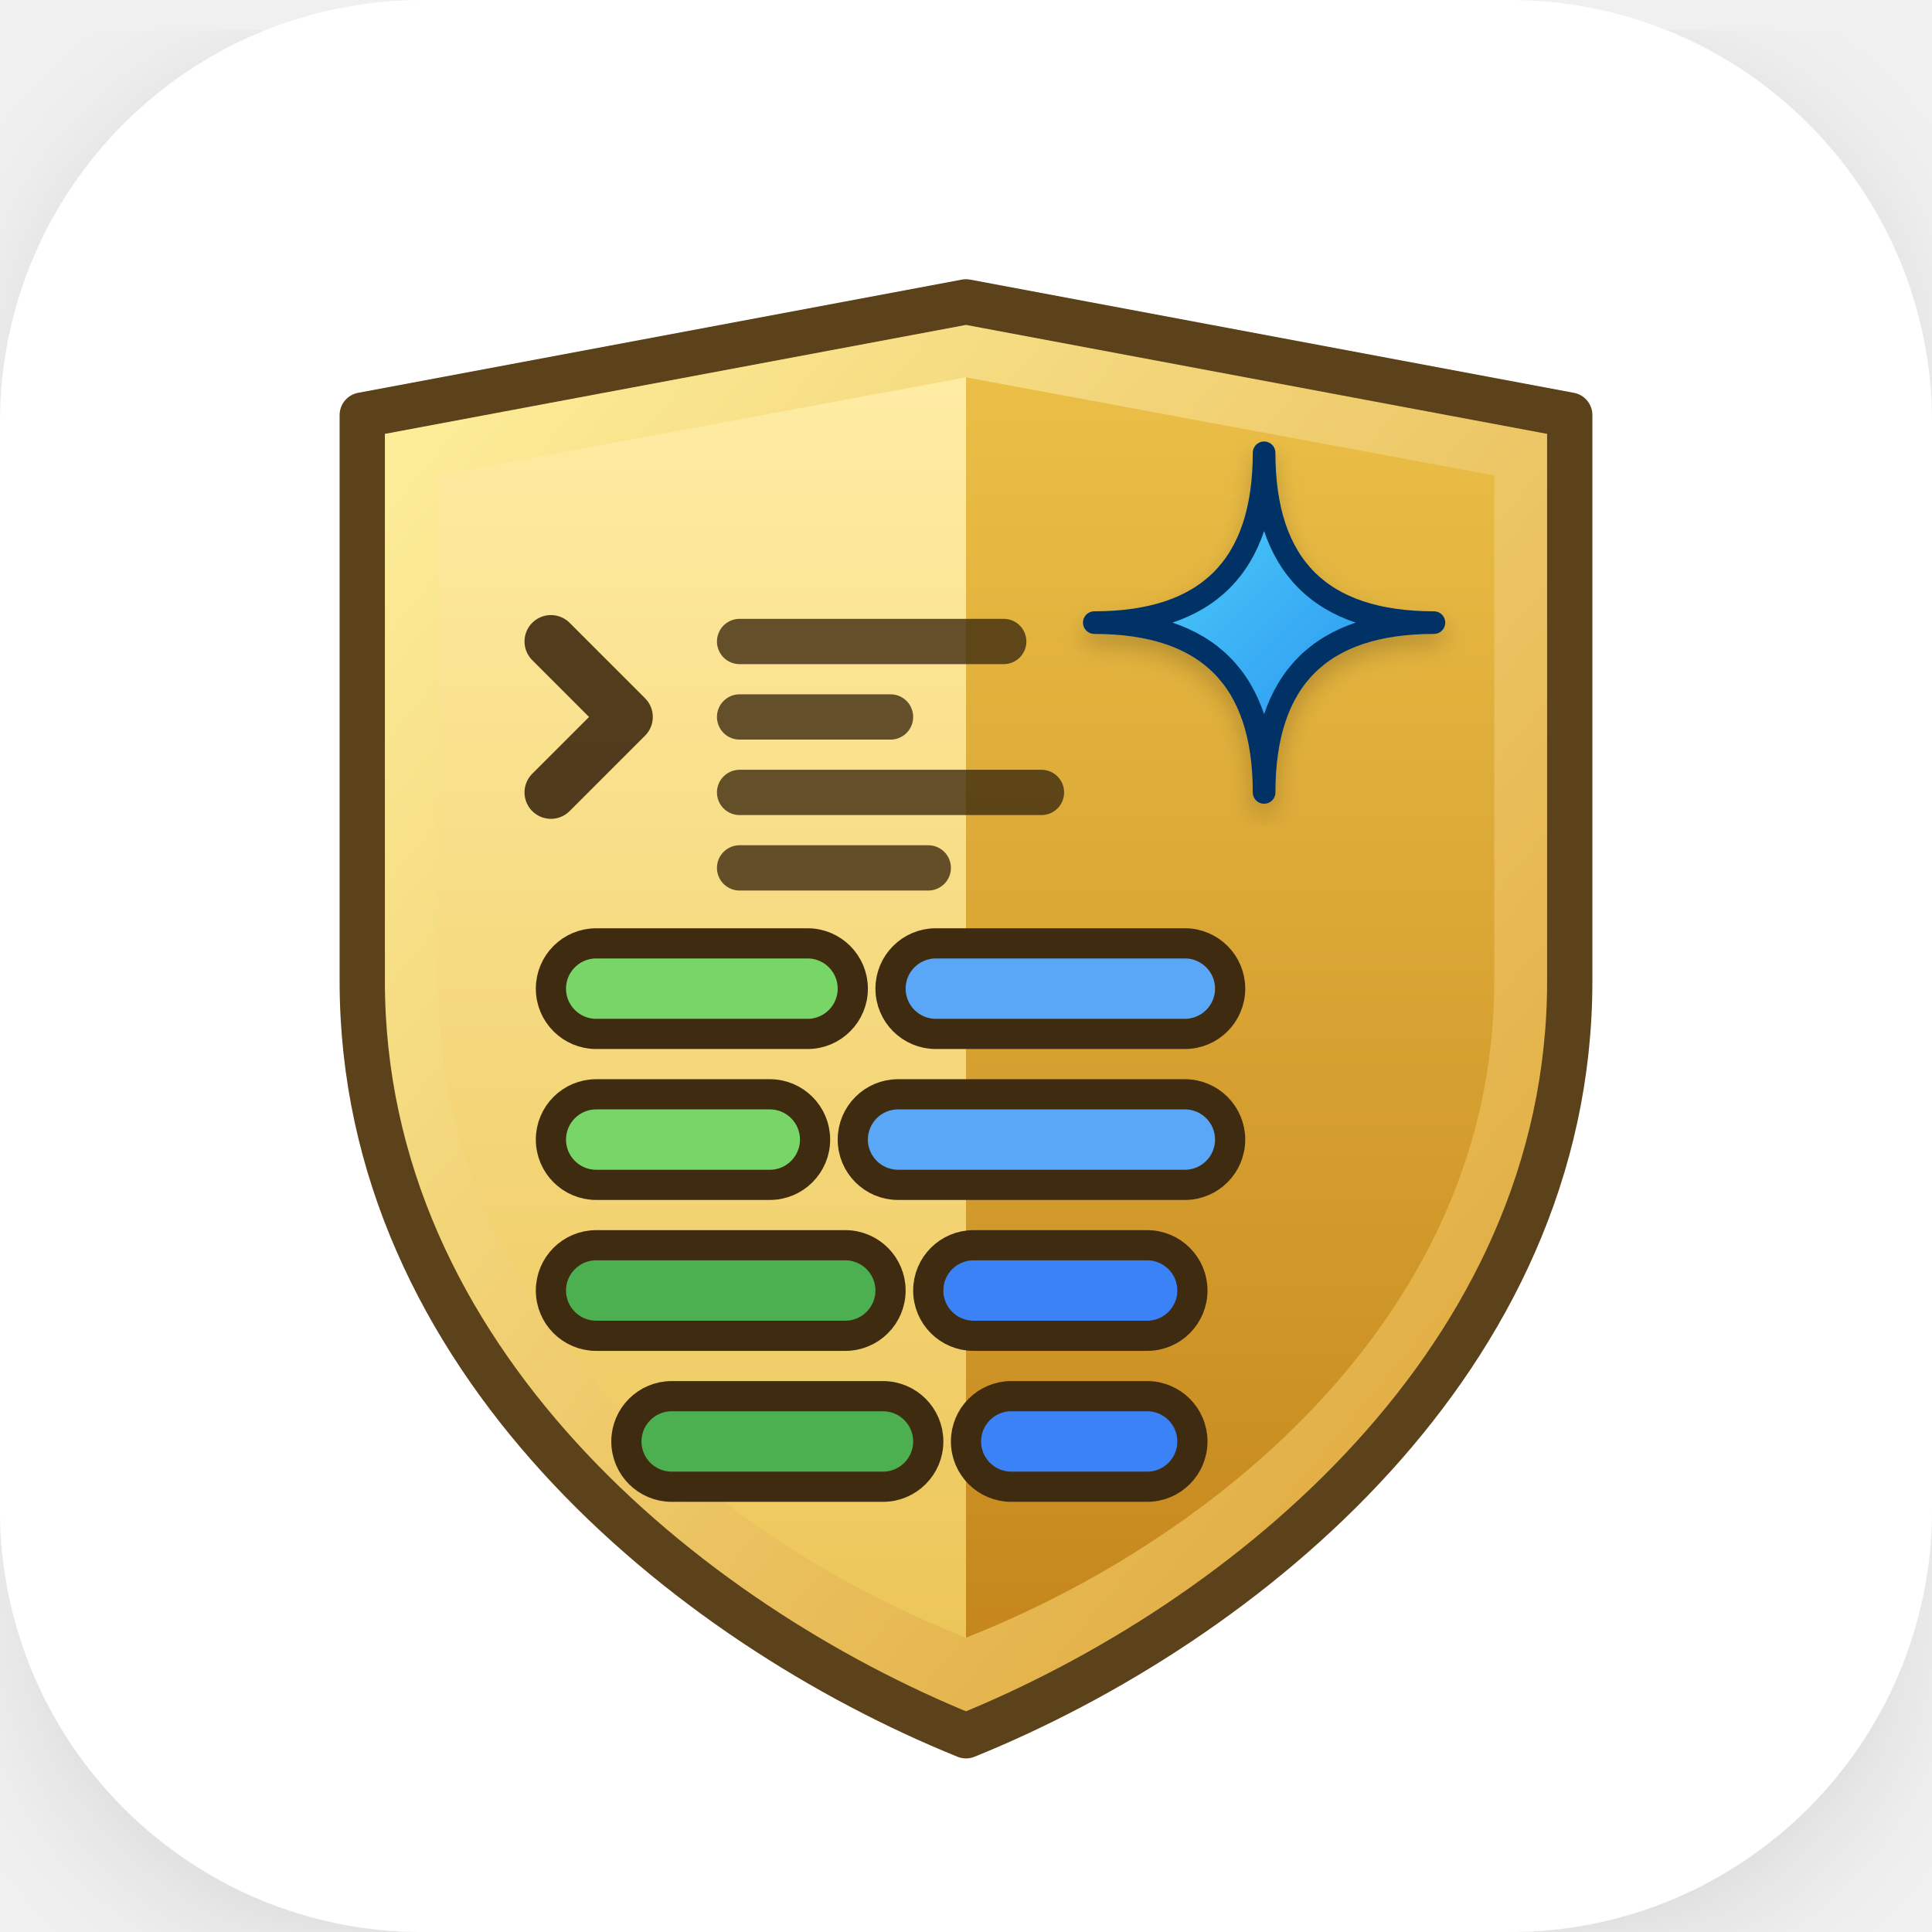
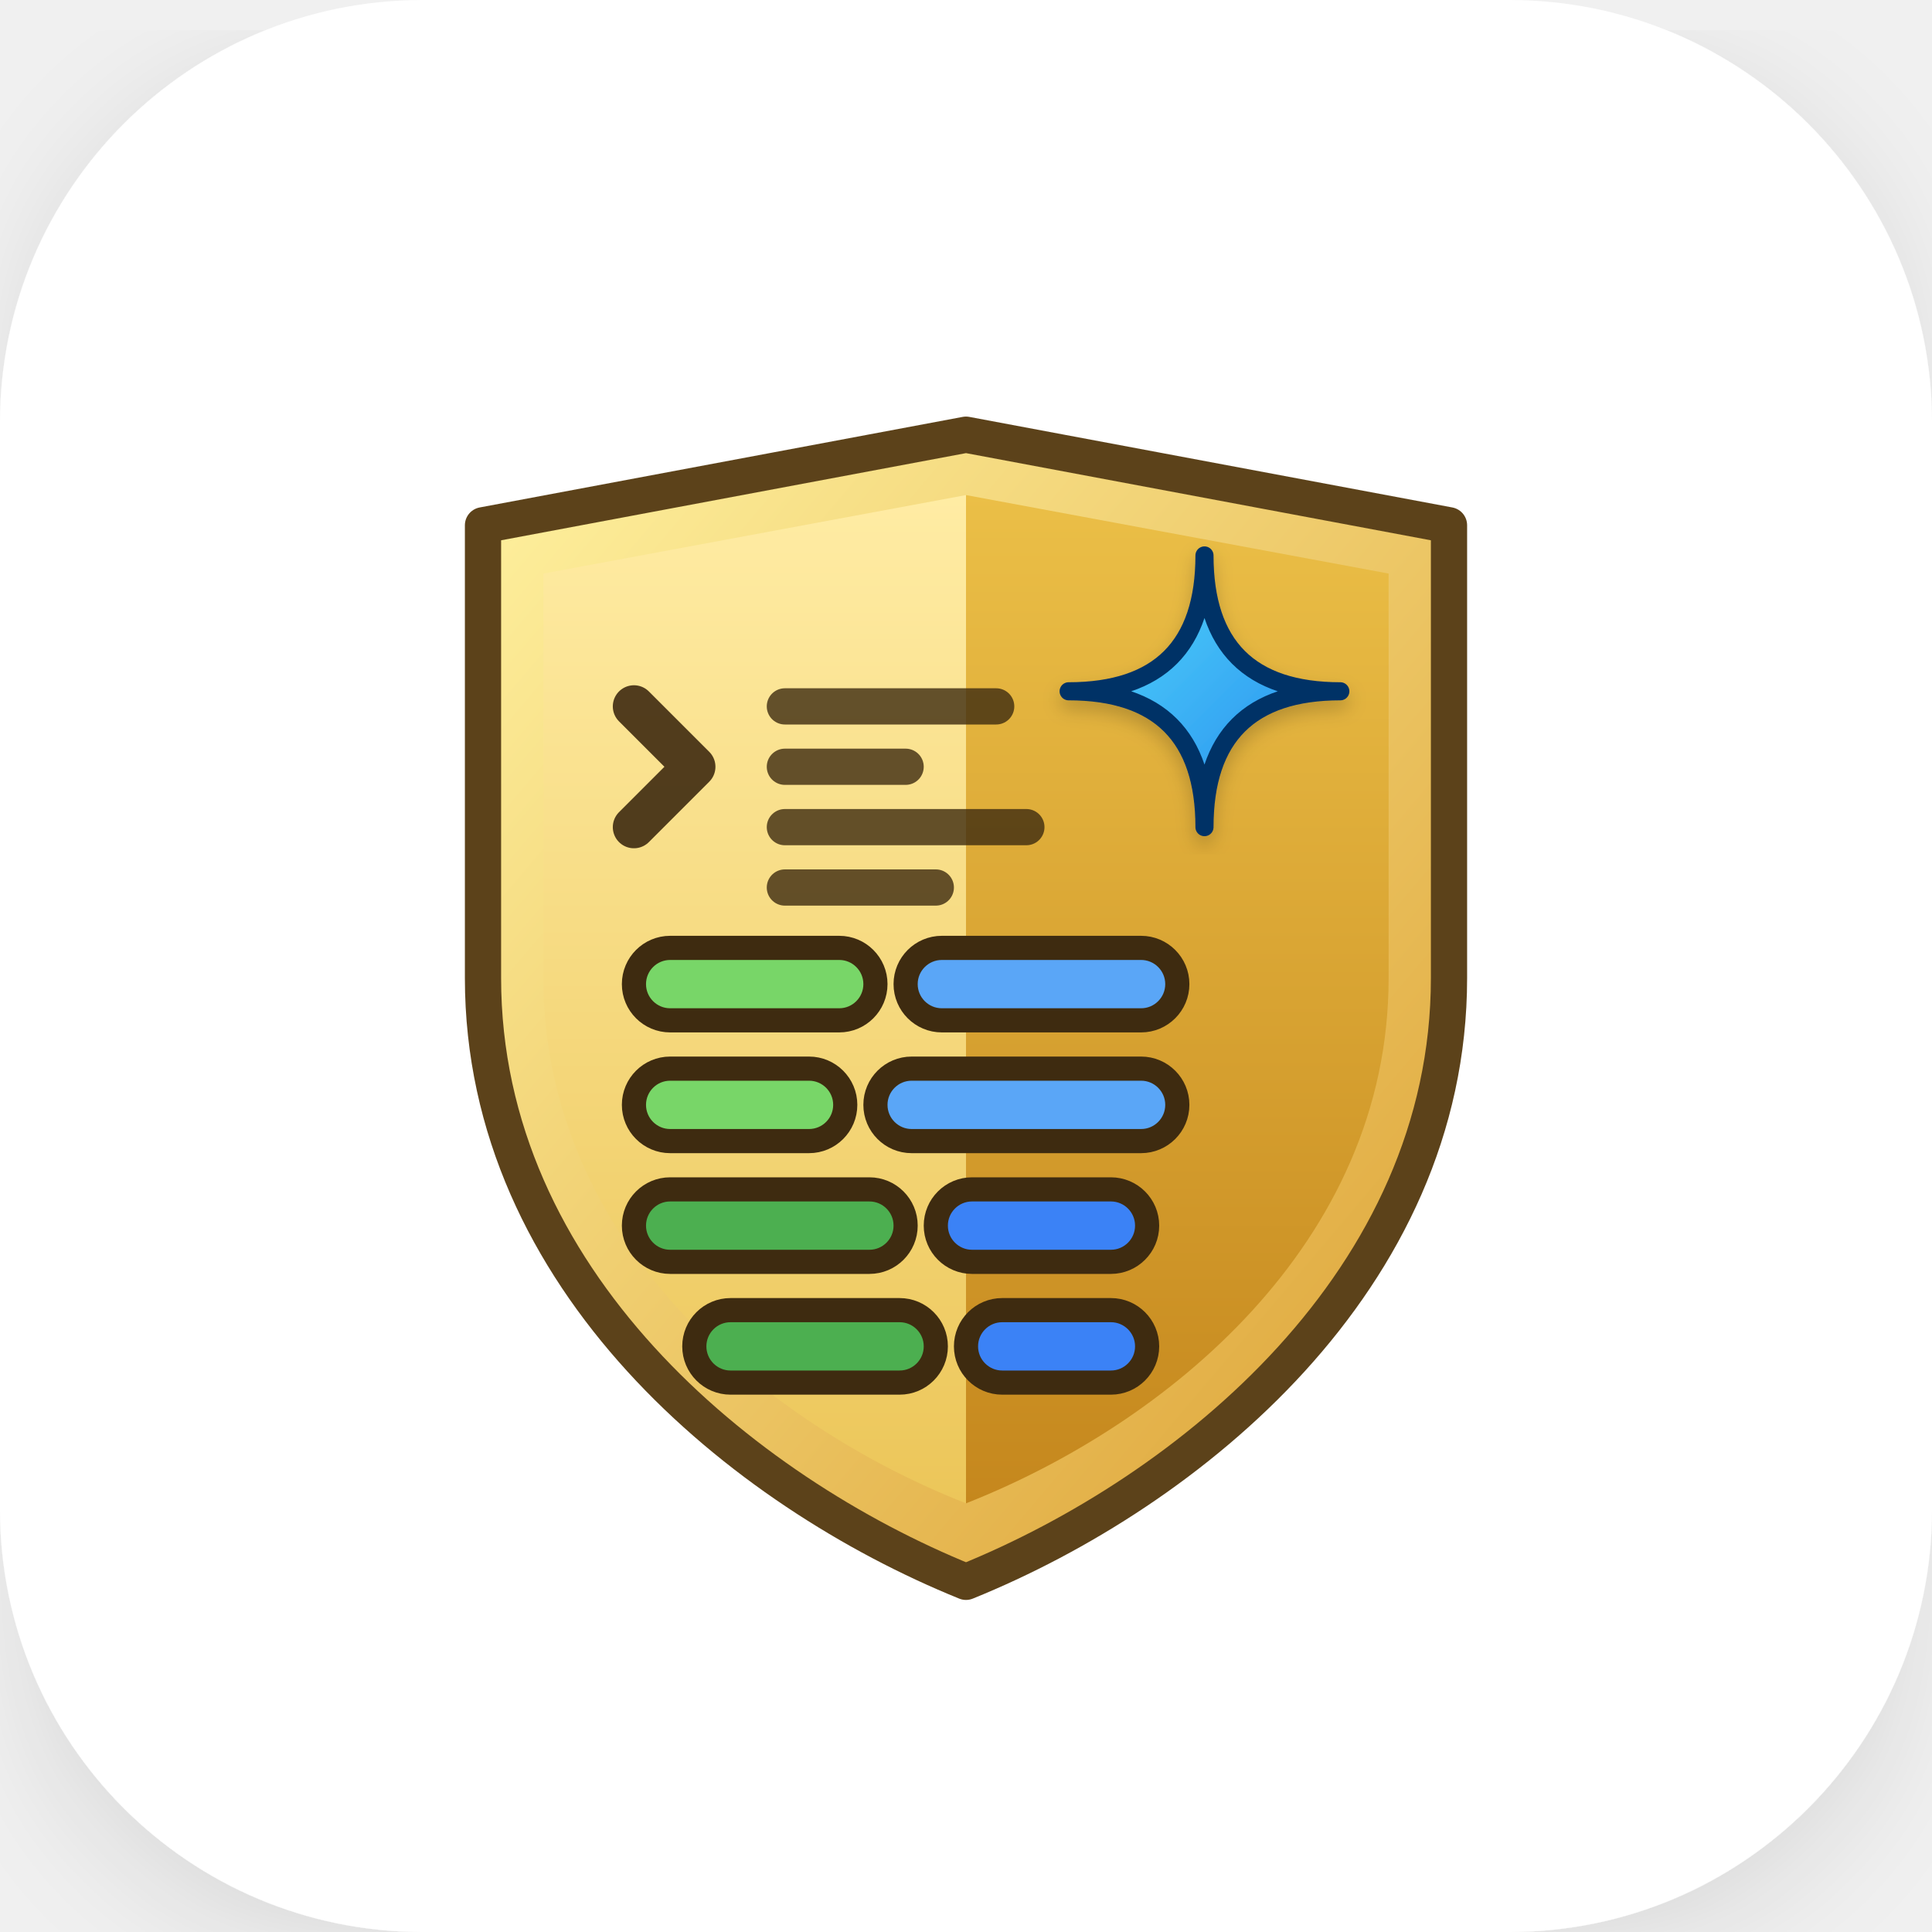
<svg xmlns="http://www.w3.org/2000/svg" width="512" height="512" viewBox="0 0 512 512">
  <defs>
    <rect id="bg" width="512" height="512" rx="112" fill="#FFFFFF" />
    <filter id="appShadow" x="-10%" y="-10%" width="120%" height="120%">
      <feDropShadow dx="0" dy="8" stdDeviation="16" flood-color="#000000" flood-opacity="0.1" />
    </filter>
    <linearGradient id="shieldOuterGrad" x1="0%" y1="0%" x2="100%" y2="100%">
      <stop offset="0%" stop-color="#FFF2A0" />
      <stop offset="100%" stop-color="#DCA032" />
    </linearGradient>
    <linearGradient id="shieldLeftGrad" x1="0%" y1="0%" x2="0%" y2="100%">
      <stop offset="0%" stop-color="#FFECA4" />
      <stop offset="100%" stop-color="#ECC659" />
    </linearGradient>
    <linearGradient id="shieldRightGrad" x1="0%" y1="0%" x2="0%" y2="100%">
      <stop offset="0%" stop-color="#EBBF47" />
      <stop offset="100%" stop-color="#C5871D" />
    </linearGradient>
    <linearGradient id="starGrad" x1="0%" y1="0%" x2="100%" y2="100%">
      <stop offset="0%" stop-color="#56DDFB" />
      <stop offset="100%" stop-color="#2185EE" />
    </linearGradient>
    <filter id="innerShadow" x="-10%" y="-10%" width="120%" height="120%">
      <feDropShadow dx="0" dy="4" stdDeviation="4" flood-color="#000000" flood-opacity="0.2" />
    </filter>
  </defs>
  <g filter="url(#appShadow)">
    <use href="#bg" />
  </g>
-   <path d="M256 80             L416 110             L416 260             C416 360 330 430 256 460             C182 430 96 360 96 260             L96 110 Z" fill="url(#shieldOuterGrad)" stroke="#5C421A" stroke-width="12" stroke-linejoin="round" />
-   <path d="M256 100             L116 126             L116 260             C116 348 190 408 256 434 Z" fill="url(#shieldLeftGrad)" />
-   <path d="M256 100             L396 126             L396 260             C396 348 322 408 256 434 Z" fill="url(#shieldRightGrad)" />
-   <g transform="translate(136, 150)" stroke="#3E2B10" stroke-linecap="round" stroke-linejoin="round">
-     <polyline points="10,20 30,40 10,60" fill="none" stroke-width="14" stroke-opacity="0.9" />
-     <line x1="60" y1="20" x2="130" y2="20" stroke-width="12" stroke-opacity="0.8" />
-     <line x1="60" y1="40" x2="100" y2="40" stroke-width="12" stroke-opacity="0.8" />
-     <line x1="60" y1="60" x2="140" y2="60" stroke-width="12" stroke-opacity="0.8" />
-     <line x1="60" y1="80" x2="110" y2="80" stroke-width="12" stroke-opacity="0.8" />
-     <rect x="10" y="100" width="80" height="24" rx="12" fill="#78D668" stroke-width="8" />
-     <rect x="10" y="140" width="70" height="24" rx="12" fill="#78D668" stroke-width="8" />
-     <rect x="10" y="180" width="90" height="24" rx="12" fill="#4CAF50" stroke-width="8" />
-     <rect x="30" y="220" width="80" height="24" rx="12" fill="#4CAF50" stroke-width="8" />
-     <rect x="100" y="100" width="90" height="24" rx="12" fill="#5AA6F7" stroke-width="8" />
-     <rect x="90" y="140" width="100" height="24" rx="12" fill="#5AA6F7" stroke-width="8" />
-     <rect x="110" y="180" width="70" height="24" rx="12" fill="#3B82F6" stroke-width="8" />
-     <rect x="120" y="220" width="60" height="24" rx="12" fill="#3B82F6" stroke-width="8" />
-   </g>
-   <g transform="translate(290, 120) scale(0.75)" filter="url(#innerShadow)">
-     <path d="M 60 0               C 60 40, 80 60, 120 60               C 80 60, 60 80, 60 120               C 60 80, 40 60, 0 60               C 40 60, 60 40, 60 0 Z" fill="url(#starGrad)" stroke="#003366" stroke-width="8" stroke-linejoin="round" />
+   <g transform="translate(256, 256) scale(0.8) translate(-256, -256)">
+     <path d="M256 80               L416 110               L416 260               C416 360 330 430 256 460               C182 430 96 360 96 260               L96 110 Z" fill="url(#shieldOuterGrad)" stroke="#5C421A" stroke-width="12" stroke-linejoin="round" />
+     <path d="M256 100               L116 126               L116 260               C116 348 190 408 256 434 Z" fill="url(#shieldLeftGrad)" />
+     <path d="M256 100               L396 126               L396 260               C396 348 322 408 256 434 Z" fill="url(#shieldRightGrad)" />
+     <g transform="translate(136, 150)" stroke="#3E2B10" stroke-linecap="round" stroke-linejoin="round">
+       <polyline points="10,20 30,40 10,60" fill="none" stroke-width="14" stroke-opacity="0.9" />
+       <line x1="60" y1="20" x2="130" y2="20" stroke-width="12" stroke-opacity="0.8" />
+       <line x1="60" y1="40" x2="100" y2="40" stroke-width="12" stroke-opacity="0.8" />
+       <line x1="60" y1="60" x2="140" y2="60" stroke-width="12" stroke-opacity="0.8" />
+       <line x1="60" y1="80" x2="110" y2="80" stroke-width="12" stroke-opacity="0.8" />
+       <rect x="10" y="100" width="80" height="24" rx="12" fill="#78D668" stroke-width="8" />
+       <rect x="10" y="140" width="70" height="24" rx="12" fill="#78D668" stroke-width="8" />
+       <rect x="10" y="180" width="90" height="24" rx="12" fill="#4CAF50" stroke-width="8" />
+       <rect x="30" y="220" width="80" height="24" rx="12" fill="#4CAF50" stroke-width="8" />
+       <rect x="100" y="100" width="90" height="24" rx="12" fill="#5AA6F7" stroke-width="8" />
+       <rect x="90" y="140" width="100" height="24" rx="12" fill="#5AA6F7" stroke-width="8" />
+       <rect x="110" y="180" width="70" height="24" rx="12" fill="#3B82F6" stroke-width="8" />
+       <rect x="120" y="220" width="60" height="24" rx="12" fill="#3B82F6" stroke-width="8" />
+     </g>
+     <g transform="translate(290, 120) scale(0.75)" filter="url(#innerShadow)">
+       <path d="M 60 0                 C 60 40, 80 60, 120 60                 C 80 60, 60 80, 60 120                 C 60 80, 40 60, 0 60                 C 40 60, 60 40, 60 0 Z" fill="url(#starGrad)" stroke="#003366" stroke-width="8" stroke-linejoin="round" />
+     </g>
  </g>
</svg>
